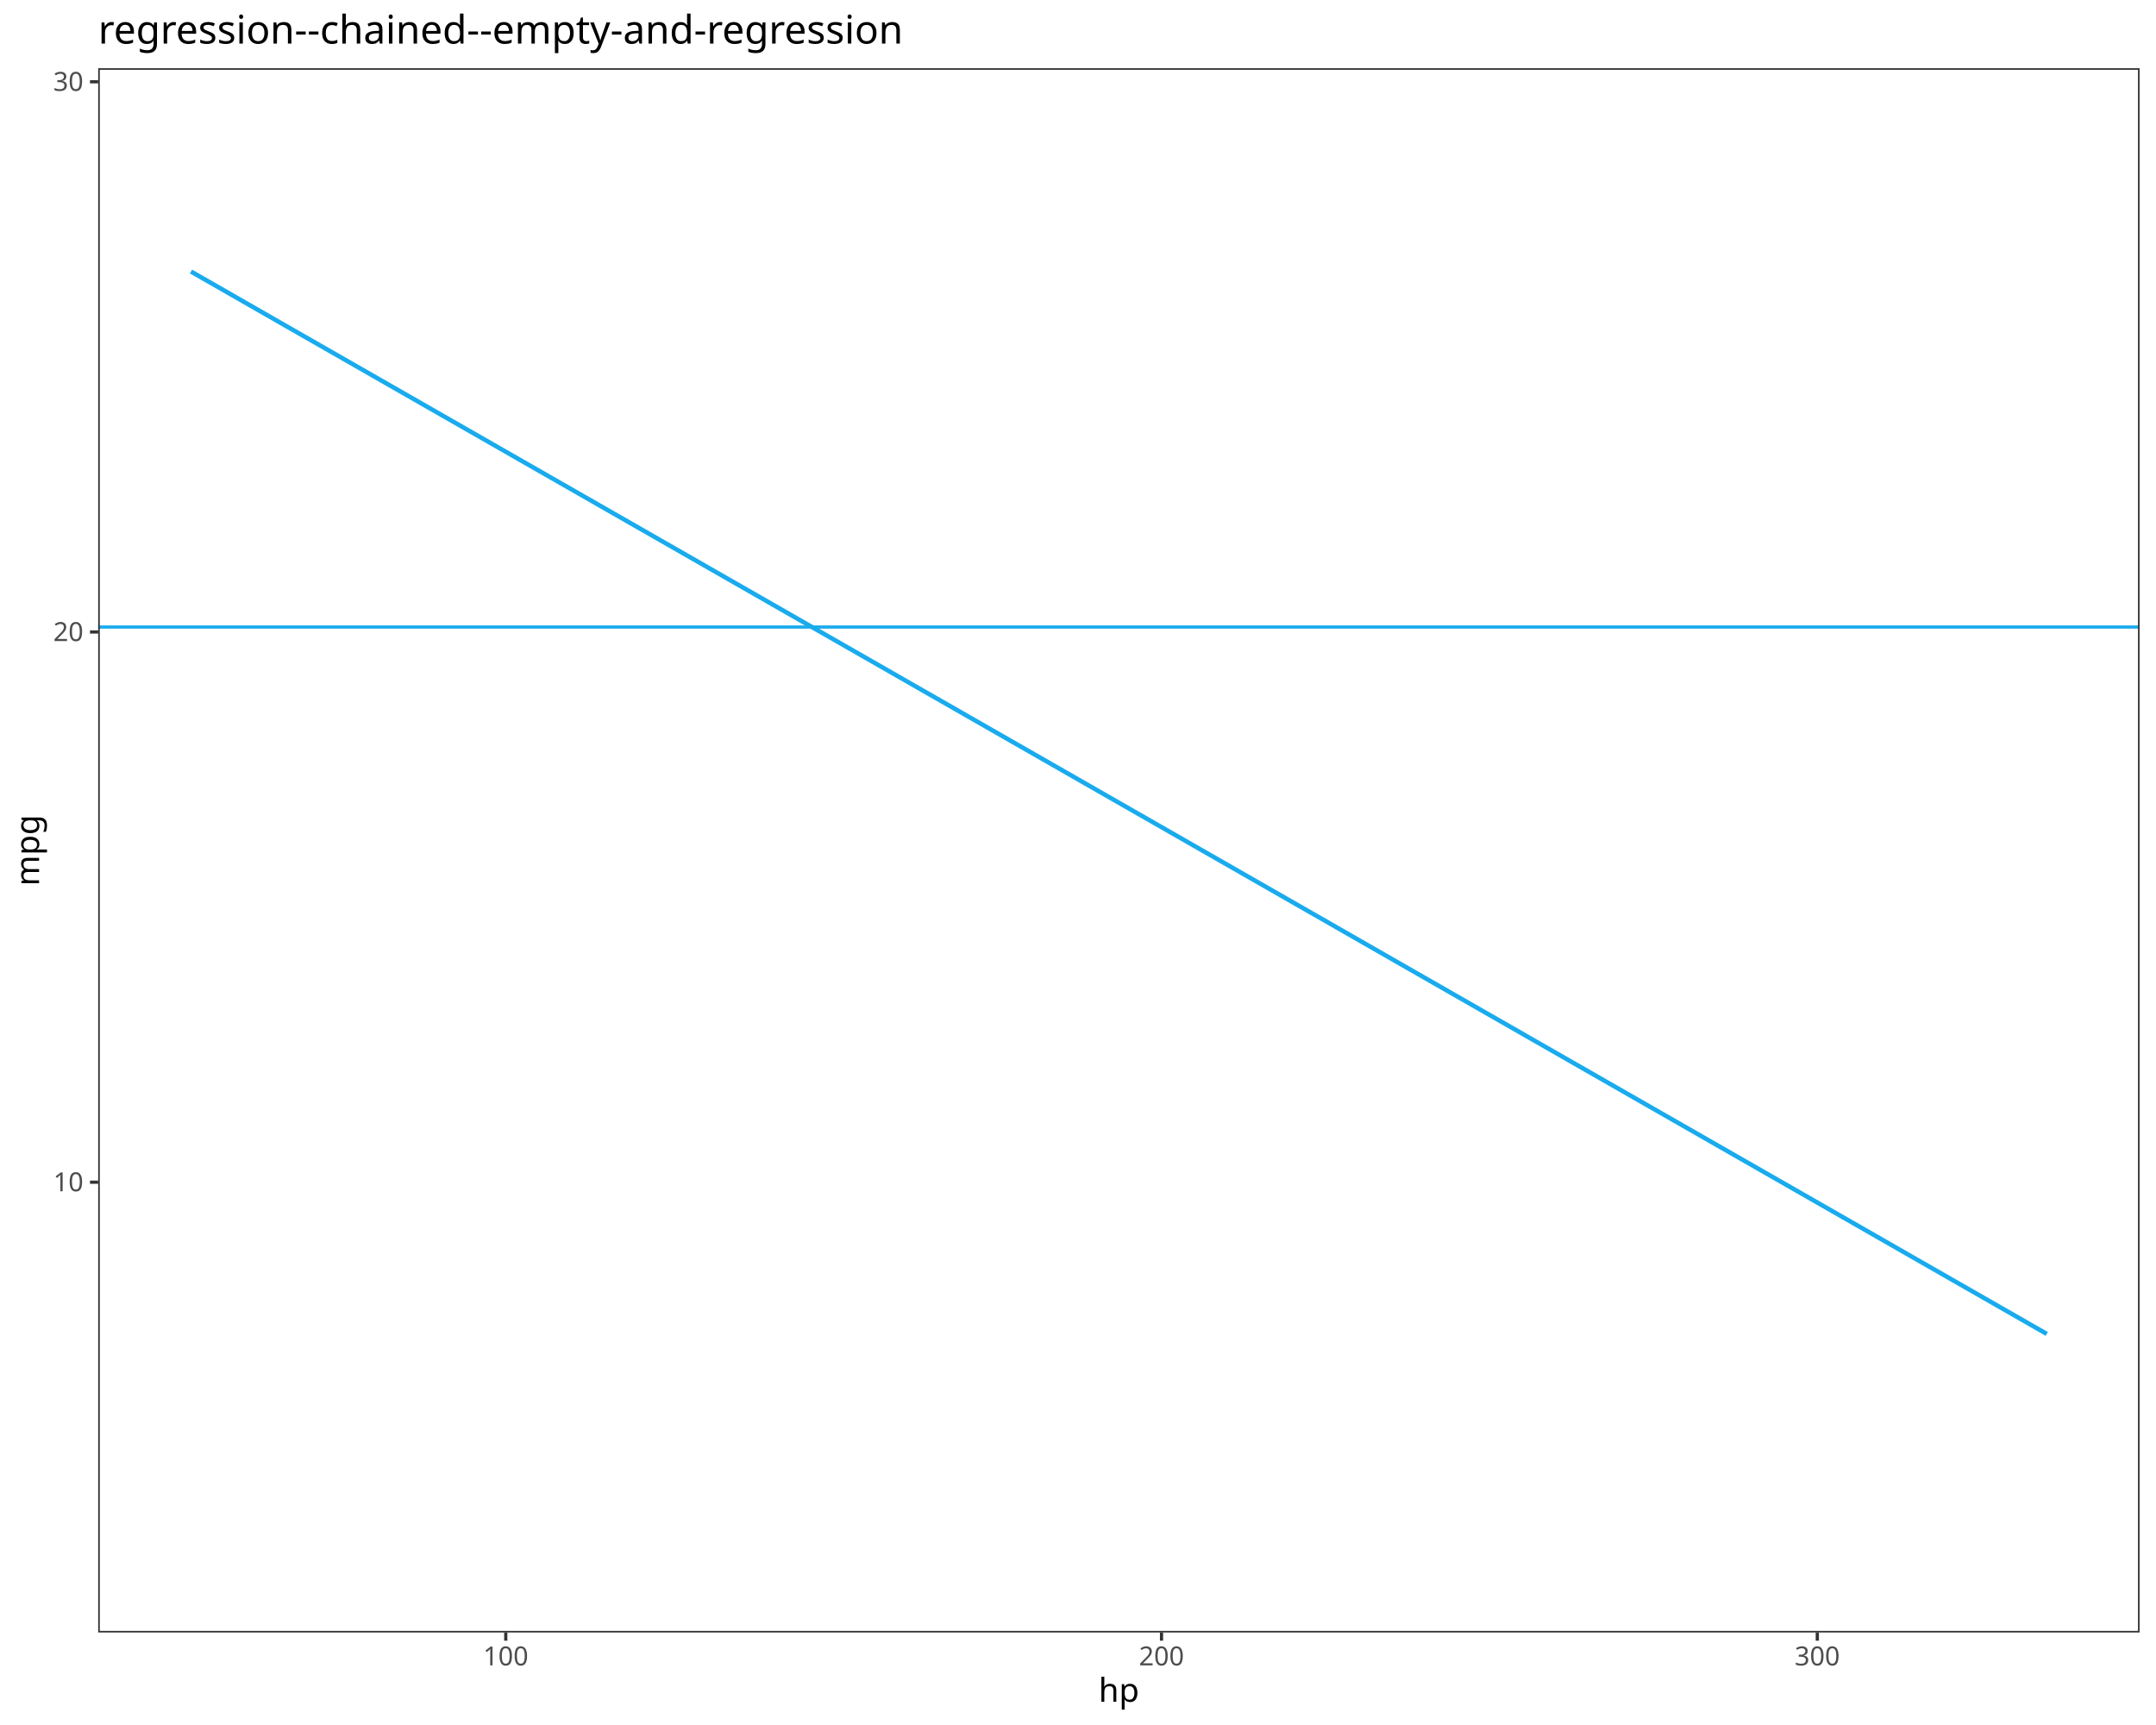
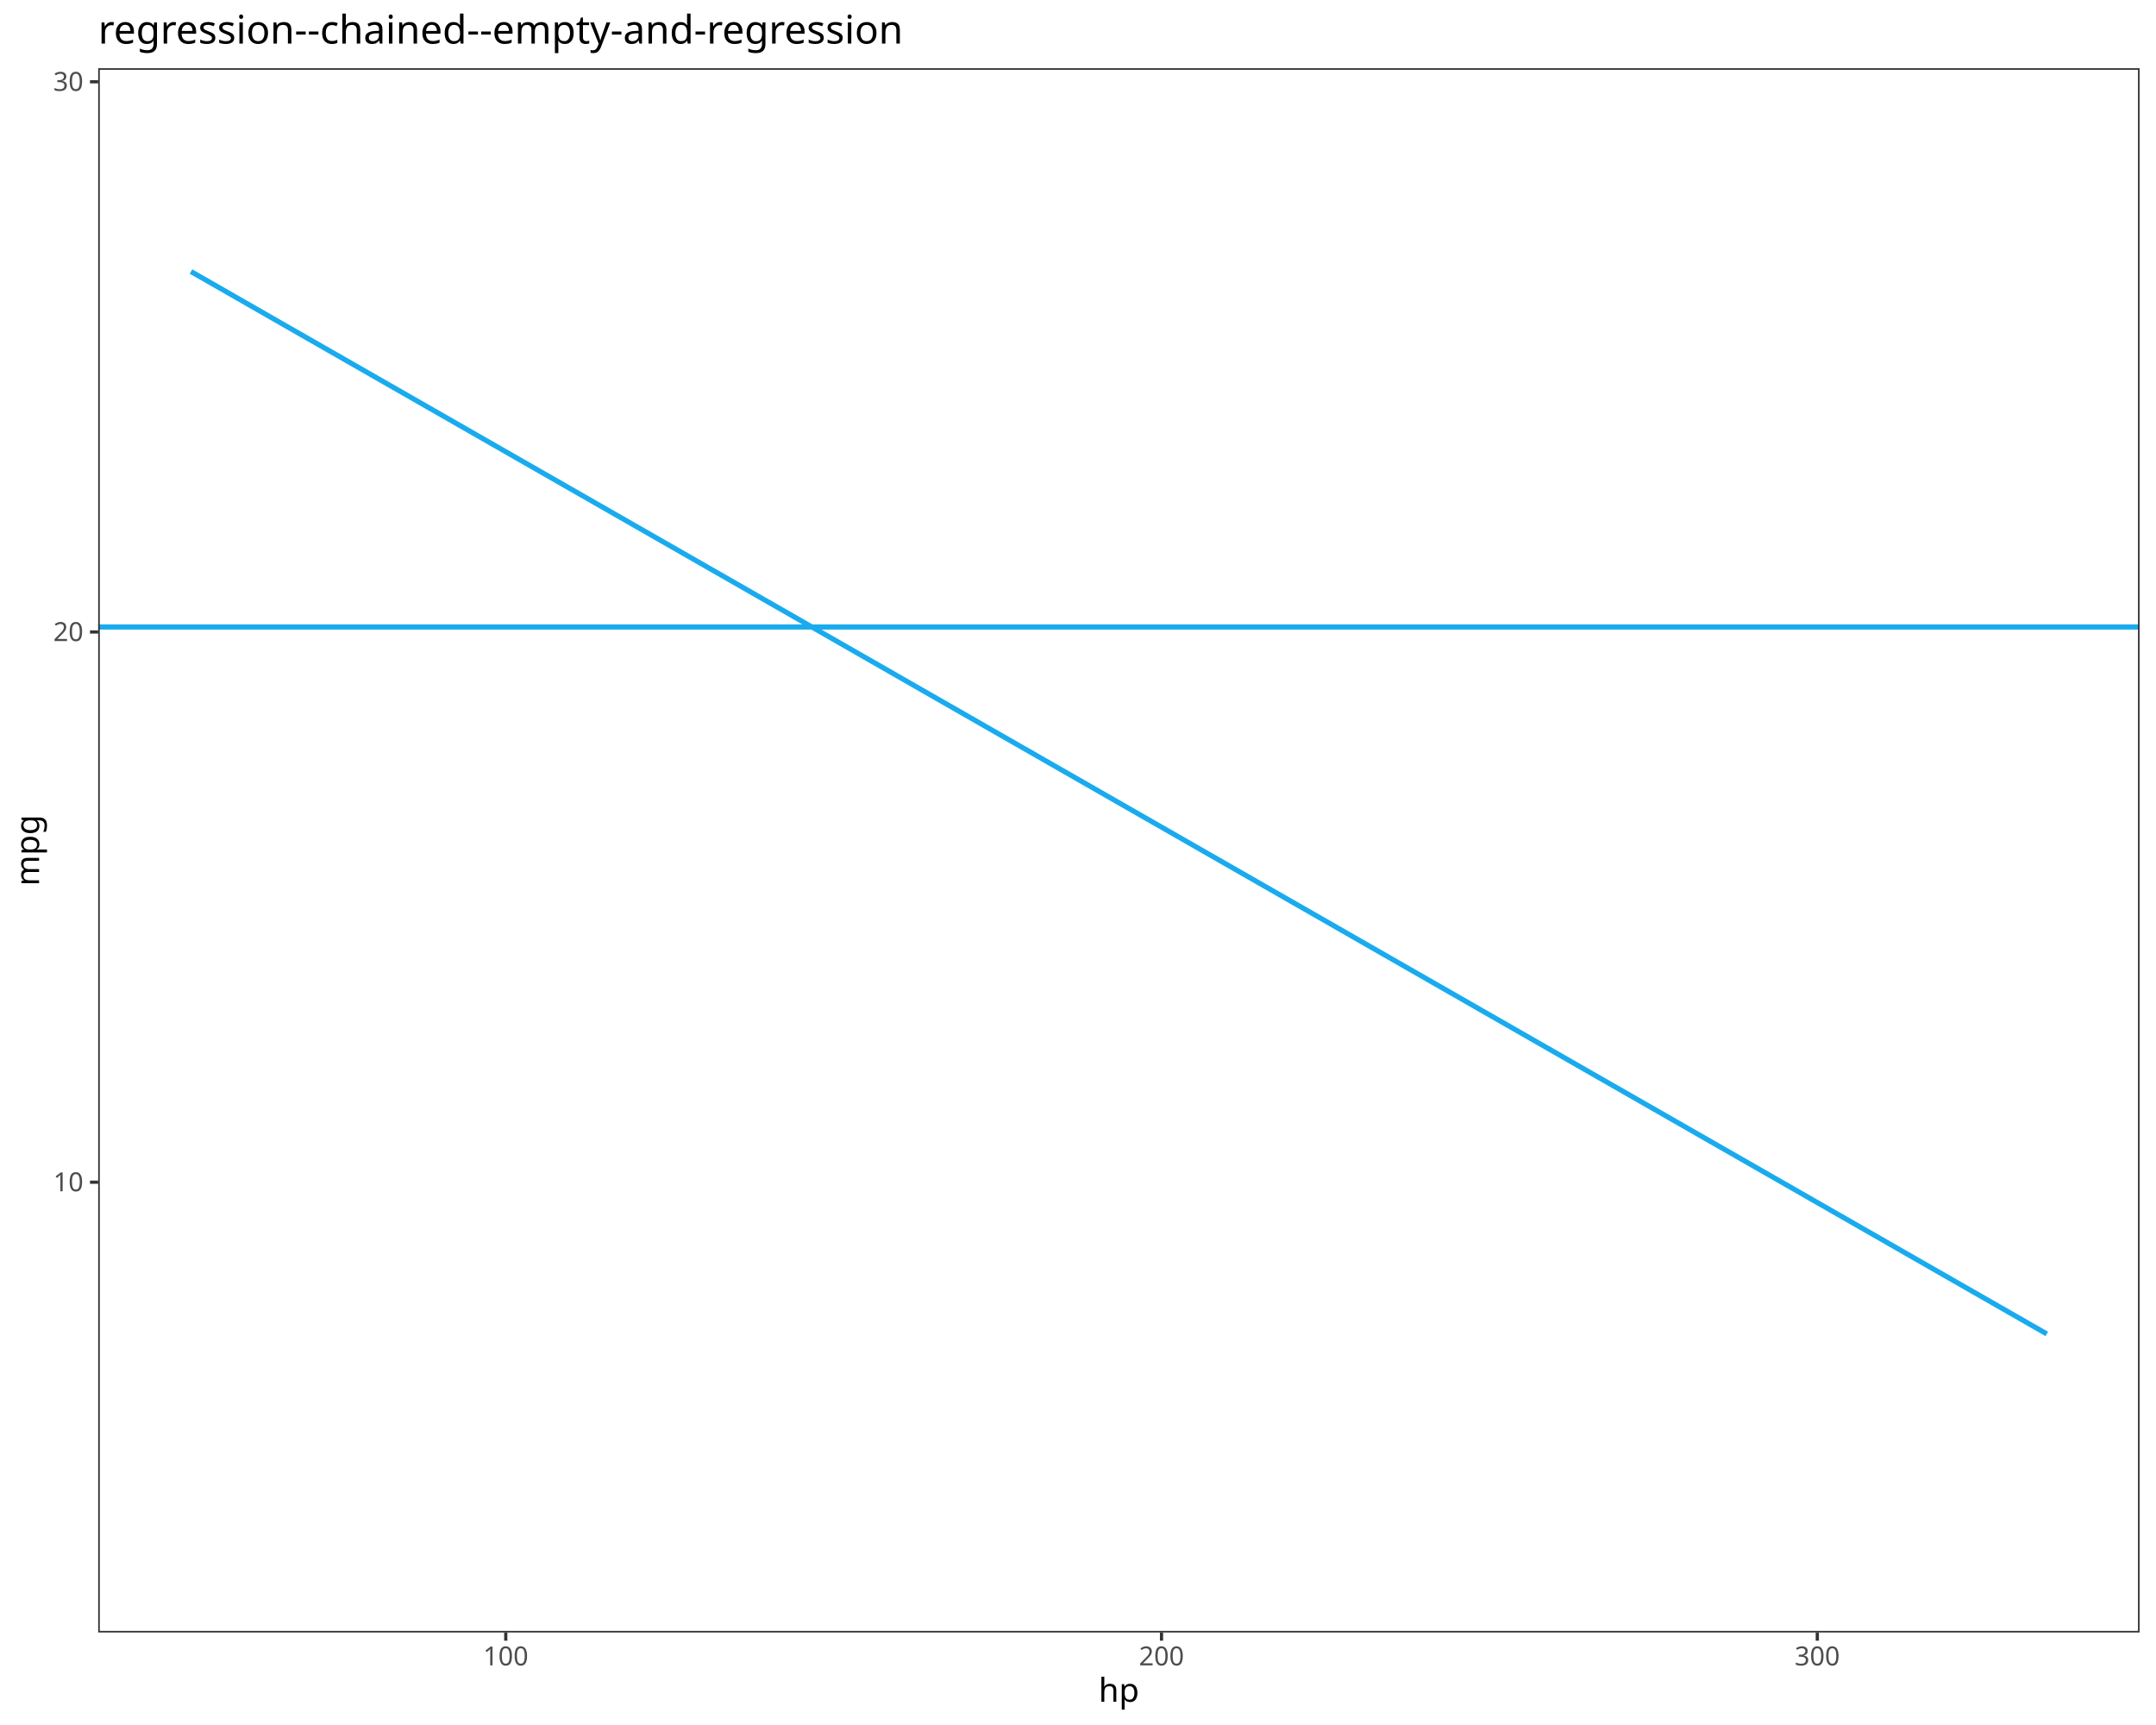
<svg xmlns="http://www.w3.org/2000/svg" class="svglite" data-engine-version="2.0" width="720.00pt" height="576.00pt" viewBox="0 0 720.00 576.00">
  <defs>
    <style type="text/css">
    .svglite line, .svglite polyline, .svglite polygon, .svglite path, .svglite rect, .svglite circle {
      fill: none;
      stroke: #000000;
      stroke-linecap: round;
      stroke-linejoin: round;
      stroke-miterlimit: 10.00;
    }
  </style>
  </defs>
  <rect width="100%" height="100%" style="stroke: none; fill: #FFFFFF;" />
  <defs>
    <clipPath id="cpMC4wMHw3MjAuMDB8MC4wMHw1NzYuMDA=">
      <rect x="0.00" y="0.00" width="720.00" height="576.00" />
    </clipPath>
  </defs>
  <g clip-path="url(#cpMC4wMHw3MjAuMDB8MC4wMHw1NzYuMDA=)">
    <rect x="0.00" y="0.00" width="720.00" height="576.00" style="stroke-width: 1.07; stroke: #FFFFFF; fill: #FFFFFF;" />
  </g>
  <defs>
    <clipPath id="cpMzIuNzl8NzE0LjUyfDIyLjc4fDU0NS4xMQ==">
      <rect x="32.79" y="22.78" width="681.73" height="522.33" />
    </clipPath>
  </defs>
  <g clip-path="url(#cpMzIuNzl8NzE0LjUyfDIyLjc4fDU0NS4xMQ==)">
    <rect x="32.79" y="22.78" width="681.73" height="522.33" style="stroke-width: 1.07; stroke: none; fill: #FFFFFF;" />
-     <polyline points="63.78,90.67 71.63,95.16 79.47,99.65 87.32,104.15 95.16,108.64 103.01,113.13 110.85,117.62 118.70,122.11 126.54,126.60 134.39,131.09 142.23,135.58 150.08,140.07 157.92,144.56 165.77,149.05 173.61,153.54 181.46,158.03 189.30,162.52 197.15,167.01 204.99,171.50 212.84,175.99 220.68,180.48 228.53,184.97 236.37,189.46 244.22,193.95 252.06,198.44 259.91,202.93 267.75,207.42 275.60,211.92 283.44,216.41 291.29,220.90 299.13,225.39 306.97,229.88 314.82,234.37 322.66,238.86 330.51,243.35 338.35,247.84 346.20,252.33 354.04,256.82 361.89,261.31 369.73,265.80 377.58,270.29 385.42,274.78 393.27,279.27 401.11,283.76 408.96,288.25 416.80,292.74 424.65,297.23 432.49,301.72 440.34,306.21 448.18,310.70 456.03,315.20 463.87,319.69 471.72,324.18 479.56,328.67 487.41,333.16 495.25,337.65 503.10,342.14 510.94,346.63 518.79,351.12 526.63,355.61 534.48,360.10 542.32,364.59 550.17,369.08 558.01,373.57 565.86,378.06 573.70,382.55 581.55,387.04 589.39,391.53 597.24,396.02 605.08,400.51 612.93,405.00 620.77,409.49 628.62,413.98 636.46,418.48 644.31,422.97 652.15,427.46 660.00,431.95 667.84,436.44 675.69,440.93 683.53,445.42 " style="stroke-width: 1.49; stroke: #19ABED; stroke-linecap: butt;" />
-     <line x1="32.79" y1="209.37" x2="714.52" y2="209.37" style="stroke-width: 1.07; stroke: #19ABED; stroke-linecap: butt;" />
+     <polyline points="63.78,90.67 71.63,95.16 79.47,99.65 87.32,104.15 95.16,108.64 103.01,113.13 110.85,117.62 118.70,122.11 126.54,126.60 134.39,131.09 142.23,135.58 150.08,140.07 157.92,144.56 165.77,149.05 173.61,153.54 181.46,158.03 189.30,162.52 197.15,167.01 204.99,171.50 212.84,175.99 220.68,180.48 228.53,184.97 236.37,189.46 244.22,193.95 252.06,198.44 259.91,202.93 267.75,207.42 275.60,211.92 283.44,216.41 291.29,220.90 299.13,225.39 306.97,229.88 314.82,234.37 322.66,238.86 330.51,243.35 338.35,247.84 346.20,252.33 354.04,256.82 361.89,261.31 369.73,265.80 377.58,270.29 385.42,274.78 393.27,279.27 401.11,283.76 408.96,288.25 416.80,292.74 424.65,297.23 432.49,301.72 440.34,306.21 448.18,310.70 456.03,315.20 463.87,319.69 471.72,324.18 479.56,328.67 487.41,333.16 495.25,337.65 503.10,342.14 510.94,346.63 518.79,351.12 526.63,355.61 534.48,360.10 542.32,364.59 550.17,369.08 558.01,373.57 565.86,378.06 573.70,382.55 581.55,387.04 589.39,391.53 597.24,396.02 605.08,400.51 612.93,405.00 620.77,409.49 628.62,413.98 636.46,418.48 644.31,422.97 652.15,427.46 660.00,431.95 667.84,436.44 675.69,440.93 683.53,445.42 " style="stroke-width: 1.71; stroke: #19ABED; stroke-linecap: butt;" />
+     <line x1="32.79" y1="209.37" x2="714.52" y2="209.37" style="stroke-width: 1.71; stroke: #19ABED; stroke-linecap: butt;" />
    <rect x="32.79" y="22.78" width="681.73" height="522.33" style="stroke-width: 1.07; stroke: #333333;" />
  </g>
  <g clip-path="url(#cpMC4wMHw3MjAuMDB8MC4wMHw1NzYuMDA=)">
    <text x="27.86" y="397.78" text-anchor="end" style="font-size: 8.80px; fill: #4D4D4D; font-family: sans;" textLength="9.79px" lengthAdjust="spacingAndGlyphs">10</text>
    <text x="27.86" y="214.06" text-anchor="end" style="font-size: 8.80px; fill: #4D4D4D; font-family: sans;" textLength="9.79px" lengthAdjust="spacingAndGlyphs">20</text>
    <text x="27.86" y="30.34" text-anchor="end" style="font-size: 8.80px; fill: #4D4D4D; font-family: sans;" textLength="9.79px" lengthAdjust="spacingAndGlyphs">30</text>
    <polyline points="30.05,394.75 32.79,394.75 " style="stroke-width: 1.07; stroke: #333333; stroke-linecap: butt;" />
    <polyline points="30.05,211.03 32.79,211.03 " style="stroke-width: 1.07; stroke: #333333; stroke-linecap: butt;" />
    <polyline points="30.05,27.31 32.79,27.31 " style="stroke-width: 1.07; stroke: #333333; stroke-linecap: butt;" />
    <polyline points="168.90,547.85 168.90,545.11 " style="stroke-width: 1.07; stroke: #333333; stroke-linecap: butt;" />
    <polyline points="387.89,547.85 387.89,545.11 " style="stroke-width: 1.07; stroke: #333333; stroke-linecap: butt;" />
    <polyline points="606.89,547.85 606.89,545.11 " style="stroke-width: 1.07; stroke: #333333; stroke-linecap: butt;" />
    <text x="168.90" y="556.10" text-anchor="middle" style="font-size: 8.80px; fill: #4D4D4D; font-family: sans;" textLength="14.68px" lengthAdjust="spacingAndGlyphs">100</text>
    <text x="387.89" y="556.10" text-anchor="middle" style="font-size: 8.80px; fill: #4D4D4D; font-family: sans;" textLength="14.68px" lengthAdjust="spacingAndGlyphs">200</text>
    <text x="606.89" y="556.10" text-anchor="middle" style="font-size: 8.80px; fill: #4D4D4D; font-family: sans;" textLength="14.68px" lengthAdjust="spacingAndGlyphs">300</text>
    <text x="373.66" y="568.24" text-anchor="middle" style="font-size: 11.00px; font-family: sans;" textLength="12.24px" lengthAdjust="spacingAndGlyphs">hp</text>
    <text transform="translate(13.05,283.95) rotate(-90)" text-anchor="middle" style="font-size: 11.00px; font-family: sans;" textLength="21.40px" lengthAdjust="spacingAndGlyphs">mpg</text>
    <text x="32.79" y="14.56" style="font-size: 13.20px; font-family: sans;" textLength="253.88px" lengthAdjust="spacingAndGlyphs">regression--chained--empty-and-regression</text>
  </g>
</svg>
